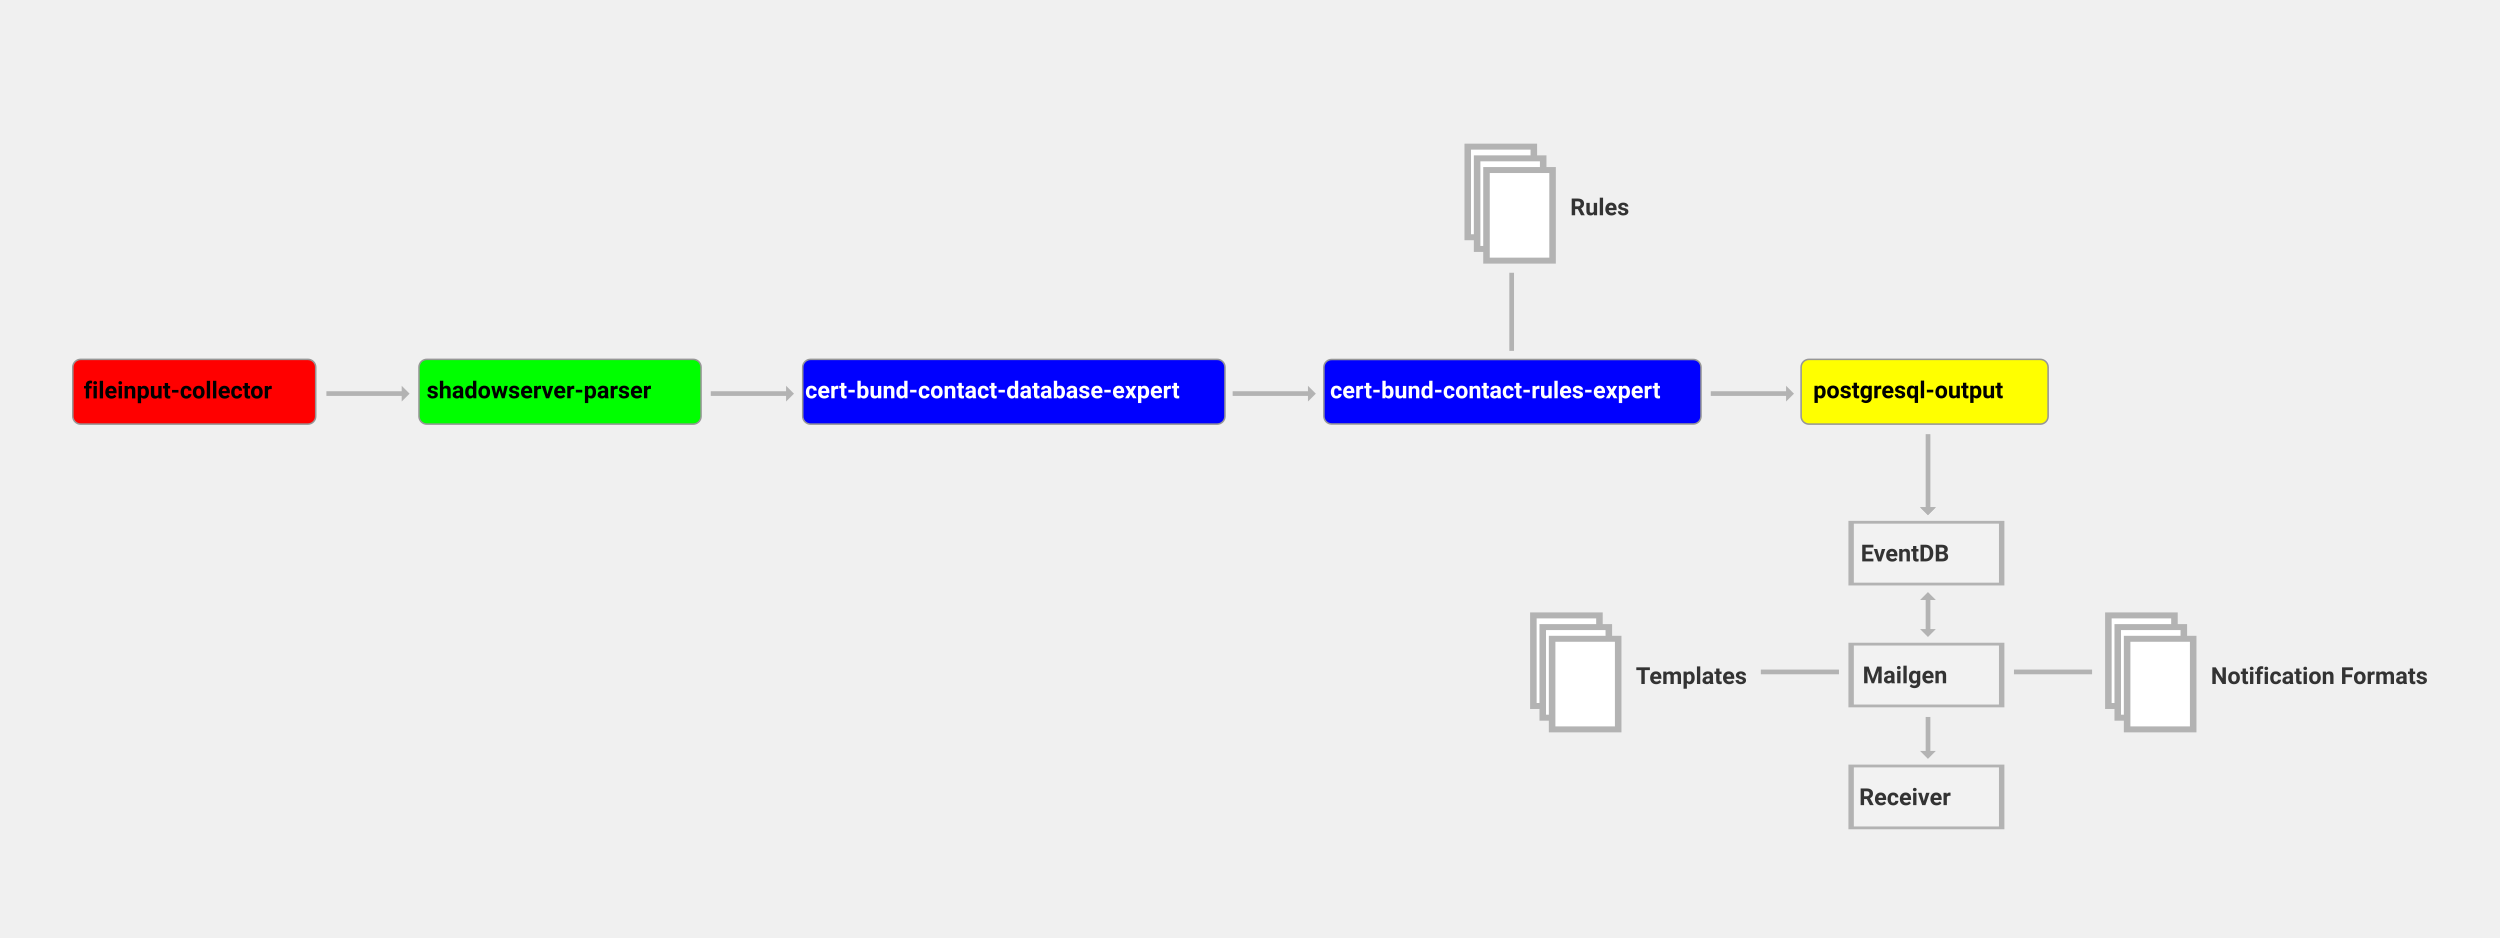
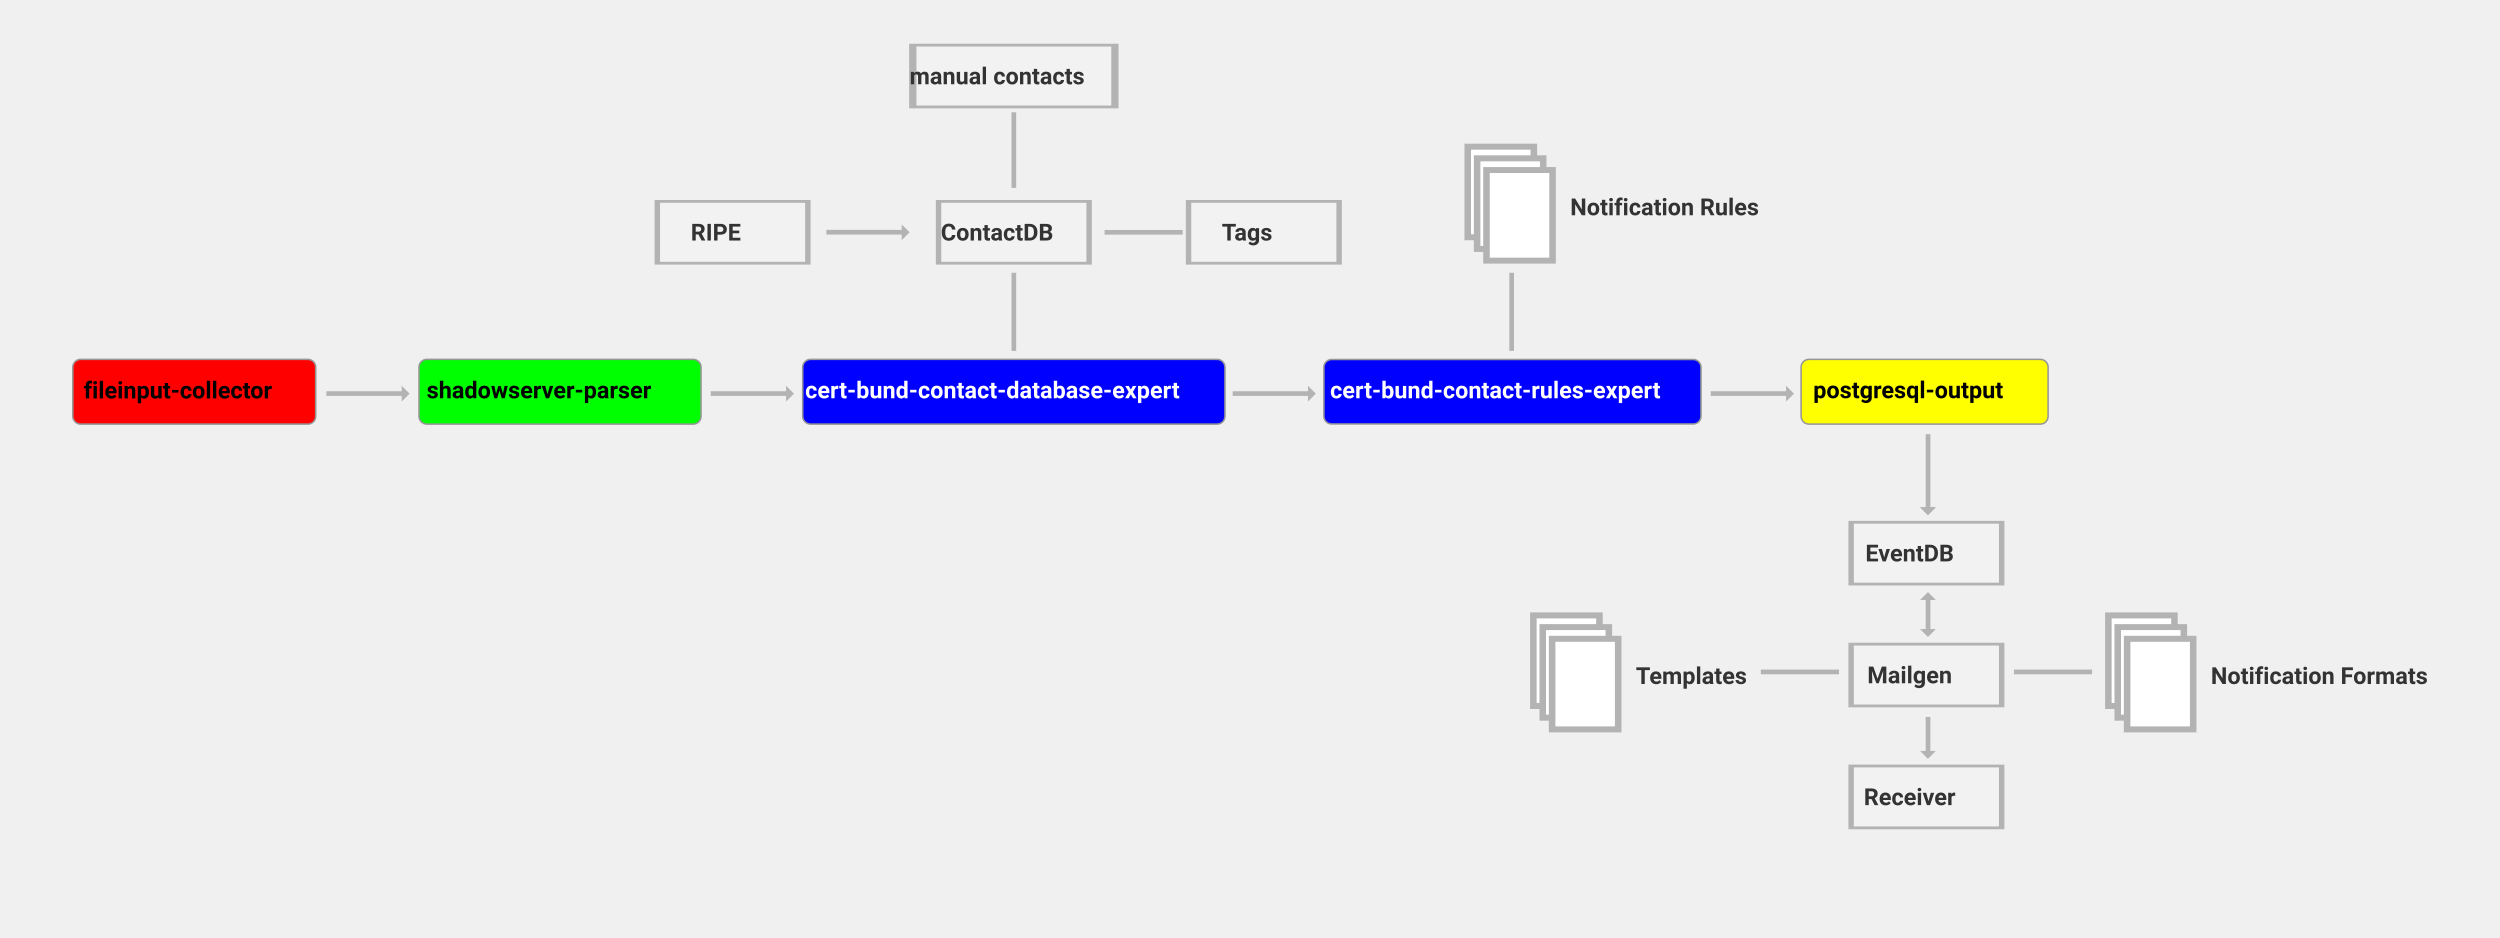
<svg xmlns="http://www.w3.org/2000/svg" width="1600" height="600" id="svg2" version="1.1">
  <defs id="defs4">
    <marker orient="auto" refY="0.0" refX="0.0" id="Arrow2Sstart" style="overflow:visible">
      <path id="path4066" style="fill-rule:evenodd;stroke-width:0.625;stroke-linejoin:round" d="M 8.719,4.034 L -2.207,0.016 L 8.719,-4.002 C 6.973,-1.63 6.983,1.616 8.719,4.034 z " transform="scale(0.3) translate(-2.3,0)" />
    </marker>
    <marker orient="auto" refY="0.0" refX="0.0" id="Arrow2Send" style="overflow:visible;">
      <path id="path4069" style="fill-rule:evenodd;stroke-width:0.625;stroke-linejoin:round;" d="M 8.719,4.034 L -2.207,0.016 L 8.719,-4.002 C 6.973,-1.63 6.983,1.616 8.719,4.034 z " transform="scale(0.3) rotate(180) translate(-2.3,0)" />
    </marker>
    <marker orient="auto" refY="0.0" refX="0.0" id="Arrow2Mend" style="overflow:visible;">
      <path id="path4063" style="fill-rule:evenodd;stroke-width:0.625;stroke-linejoin:round;" d="M 8.719,4.034 L -2.207,0.016 L 8.719,-4.002 C 6.973,-1.63 6.983,1.616 8.719,4.034 z " transform="scale(0.6) rotate(180) translate(0,0)" />
    </marker>
    <marker orient="auto" refY="0.0" refX="0.0" id="Arrow2Lend" style="overflow:visible;">
      <path id="path4057" style="fill-rule:evenodd;stroke-width:0.625;stroke-linejoin:round;" d="M 8.719,4.034 L -2.207,0.016 L 8.719,-4.002 C 6.973,-1.63 6.983,1.616 8.719,4.034 z " transform="scale(1.1) rotate(180) translate(1,0)" />
    </marker>
    <marker orient="auto" refY="0.0" refX="0.0" id="Arrow2Lstart" style="overflow:visible">
      <path id="path4054" style="fill-rule:evenodd;stroke-width:0.625;stroke-linejoin:round" d="M 8.719,4.034 L -2.207,0.016 L 8.719,-4.002 C 6.973,-1.63 6.983,1.616 8.719,4.034 z " transform="scale(1.1) translate(1,0)" />
    </marker>
    <marker orient="auto" refY="0.0" refX="0.0" id="Arrow1Send" style="overflow:visible;">
      <path id="path4051" d="M 0.0,0.0 L 5.0,-5.0 L -12.5,0.0 L 5.0,5.0 L 0.0,0.0 z " style="fill-rule:evenodd;stroke:#000000;stroke-width:1.0pt;" transform="scale(0.2) rotate(180) translate(6,0)" />
    </marker>
    <marker orient="auto" refY="0.0" refX="0.0" id="SquareM" style="overflow:visible">
      <path id="path4109" d="M -5.0,-5.0 L -5.0,5.0 L 5.0,5.0 L 5.0,-5.0 L -5.0,-5.0 z " style="fill-rule:evenodd;stroke:#000000;stroke-width:1.0pt" transform="scale(0.4)" />
    </marker>
    <marker orient="auto" refY="0.0" refX="0.0" id="Arrow2Mstart" style="overflow:visible">
      <path id="path4060" style="fill-rule:evenodd;stroke-width:0.625;stroke-linejoin:round" d="M 8.719,4.034 L -2.207,0.016 L 8.719,-4.002 C 6.973,-1.63 6.983,1.616 8.719,4.034 z " transform="scale(0.6) translate(0,0)" />
    </marker>
    <marker orient="auto" refY="0.0" refX="0.0" id="Arrow1Mstart" style="overflow:visible">
      <path id="path4042" d="M 0.0,0.0 L 5.0,-5.0 L -12.5,0.0 L 5.0,5.0 L 0.0,0.0 z " style="fill-rule:evenodd;stroke:#000000;stroke-width:1.0pt" transform="scale(0.4) translate(10,0)" />
    </marker>
    <marker orient="auto" refY="0.0" refX="0.0" id="Arrow1Lend" style="overflow:visible;">
      <path id="path4039" d="M 0.0,0.0 L 5.0,-5.0 L -12.5,0.0 L 5.0,5.0 L 0.0,0.0 z " style="fill-rule:evenodd;stroke:#000000;stroke-width:1.0pt;" transform="scale(0.8) rotate(180) translate(12.5,0)" />
    </marker>
  </defs>
  <g id="layer1" transform="translate(0,-452.3622)">
    <g id="g3142" transform="translate(-18.28571,-40)">
      <rect y="722.362" x="64.877" height="41.429" width="155.459" id="rect2985" style="fill:#ff0000;fill-opacity:1;stroke:#969696;stroke-opacity:1" ry="5" />
      <text id="text3023" y="747.343" x="142.578" style="font-style:normal;font-variant:normal;font-weight:bold;font-stretch:normal;line-height:0%;font-family:Roboto;-inkscape-font-specification:'Sans Bold';letter-spacing:0px;word-spacing:0px;fill:#000000;fill-opacity:1;stroke:none" xml:space="preserve">
        <tspan style="font-weight:bold;font-size:15px;line-height:1.25;-inkscape-font-specification:'Roboto Bold';text-align:center;text-anchor:middle;fill:#000000" y="747.343" x="142.578" id="tspan3025">fileinput-collector</tspan>
      </text>
    </g>
    <g id="g3147" transform="translate(-79.14286,-40)">
      <g id="g3169" transform="translate(-5.050763,0)">
        <rect style="fill:#00ff00;fill-opacity:1;stroke:#969696;stroke-opacity:1" id="rect2985-7" width="180.51" height="41.429" x="352.352" y="722.362" ry="5" />
        <text xml:space="preserve" style="font-style:normal;font-variant:normal;font-weight:bold;font-stretch:normal;line-height:0%;font-family:Roboto;-inkscape-font-specification:'Sans Bold';letter-spacing:0px;word-spacing:0px;fill:#000000;fill-opacity:1;stroke:none" x="442.578" y="747.266" id="text3023-5">
          <tspan id="tspan3025-3" x="442.578" y="747.266" style="font-weight:bold;font-size:15px;line-height:1.25;-inkscape-font-specification:'Roboto Bold';text-align:center;text-anchor:middle;fill:#000000">shadowserver-parser</tspan>
        </text>
      </g>
    </g>
    <g id="g3152" transform="translate(-74,-20)">
      <g id="g3187" transform="translate(0,-20)">
        <rect style="fill:#0000ff;fill-opacity:1;stroke:#969696;stroke-opacity:1" id="rect2985-7-5" width="270.25" height="41.429" x="587.735" y="722.362" ry="5" />
        <text xml:space="preserve" style="font-style:normal;font-variant:normal;font-weight:bold;font-stretch:normal;line-height:0%;font-family:Roboto;-inkscape-font-specification:'Sans Bold';letter-spacing:0px;word-spacing:0px;fill:#ffffff;fill-opacity:1;stroke:none" x="722.578" y="747.266" id="text3023-5-6">
          <tspan id="tspan3025-3-2" x="722.578" y="747.266" style="font-weight:bold;font-size:15px;line-height:1.25;-inkscape-font-specification:'Roboto Bold';text-align:center;text-anchor:middle;fill:#ffffff">cert-bund-contact-database-expert</tspan>
        </text>
      </g>
    </g>
    <g id="g3157" transform="translate(-55.14286,-40)">
      <rect y="722.448" x="902.439" height="41.256" width="241.347" id="rect2985-7-5-9" style="fill:#0000ff;fill-opacity:1;stroke:#969696;stroke-opacity:1" ry="4.914" />
      <text id="text3023-5-6-1" y="747.266" x="1022.578" style="font-style:normal;font-variant:normal;font-weight:bold;font-stretch:normal;line-height:0%;font-family:Roboto;-inkscape-font-specification:'Sans Bold';letter-spacing:0px;word-spacing:0px;fill:#ffffff;fill-opacity:1;stroke:none" xml:space="preserve">
        <tspan style="font-weight:bold;font-size:15px;line-height:1.25;-inkscape-font-specification:'Roboto Bold';text-align:center;text-anchor:middle;fill:#ffffff" y="747.266" x="1022.578" id="tspan3025-3-2-2">cert-bund-contact-rules-expert</tspan>
      </text>
    </g>
    <g id="g3162" transform="translate(-130.8571,-40)">
      <rect y="722.362" x="1283.571" height="41.429" width="158.071" id="rect2985-7-5-9-7" style="fill:#ffff00;fill-opacity:1;stroke:#969696;stroke-opacity:1" ry="5" />
      <text id="text3023-5-6-1-0" y="747.193" x="1362.578" style="font-style:normal;font-variant:normal;font-weight:bold;font-stretch:normal;line-height:0%;font-family:Roboto;-inkscape-font-specification:'Sans Bold';letter-spacing:0px;word-spacing:0px;fill:#000000;fill-opacity:1;stroke:none" xml:space="preserve">
        <tspan style="font-weight:bold;font-size:15px;line-height:1.25;-inkscape-font-specification:'Roboto Bold';text-align:center;text-anchor:middle;fill:#000000" y="747.193" x="1362.578" id="tspan3025-3-2-2-9">postgresql-output</tspan>
      </text>
    </g>
    <g id="g3198" transform="translate(-286.0356,-225.363)">
      <rect y="928.113" x="494.934" height="3" width="50" id="rect3194" style="fill:#b3b3b3;fill-opacity:1;stroke:none" />
      <path transform="matrix(0.3687183,0,0,0.6355945,341.0681,654.2485)" d="m 561.701,433.325 -6.86,3.961 -6.86,3.961 0,-7.922 0,-7.922 6.86,3.961 z" id="path3196" style="fill:#b3b3b3;fill-opacity:1;stroke:none" />
    </g>
    <g id="g3198-2" transform="translate(-40.03561,-225.363)">
      <rect y="928.113" x="494.934" height="3" width="50" id="rect3194-6" style="fill:#b3b3b3;fill-opacity:1;stroke:none" />
      <path transform="matrix(0.3687183,0,0,0.6355945,341.0681,654.2485)" d="m 561.701,433.325 -6.86,3.961 -6.86,3.961 0,-7.922 0,-7.922 6.86,3.961 z" id="path3196-1" style="fill:#b3b3b3;fill-opacity:1;stroke:none" />
    </g>
    <g id="g3198-2-8" transform="translate(293.9644,-225.363)">
      <rect y="928.113" x="494.934" height="3" width="50" id="rect3194-6-7" style="fill:#b3b3b3;fill-opacity:1;stroke:none" />
      <path transform="matrix(0.3687183,0,0,0.6355945,341.0681,654.2485)" d="m 561.701,433.325 -6.86,3.961 -6.86,3.961 0,-7.922 0,-7.922 6.86,3.961 z" id="path3196-1-9" style="fill:#b3b3b3;fill-opacity:1;stroke:none" />
    </g>
    <g id="g3198-2-8-2" transform="translate(599.9644,-225.363)">
      <rect y="928.113" x="494.934" height="3" width="50" id="rect3194-6-7-0" style="fill:#b3b3b3;fill-opacity:1;stroke:none" />
      <path transform="matrix(0.3687183,0,0,0.6355945,341.0681,654.2485)" d="m 561.701,433.325 -6.86,3.961 -6.86,3.961 0,-7.922 0,-7.922 6.86,3.961 z" id="path3196-1-9-2" style="fill:#b3b3b3;fill-opacity:1;stroke:none" />
      <path transform="matrix(0,0.3687183,-0.6355945,0,909.3397,800.2879)" d="m 561.701,433.325 -6.86,3.961 -6.86,3.961 0,-7.922 0,-7.922 6.86,3.961 z" id="path3196-1-9-2-3" style="fill:#b3b3b3;fill-opacity:1;stroke:none" />
    </g>
-     <g id="g3198-2-8-2-3" transform="matrix(0,-1,1,0,37.85282,1171.86)">
-       <rect y="928.113" x="494.934" height="3" width="50" id="rect3194-6-7-0-7" style="fill:#b3b3b3;fill-opacity:1;stroke:none" />
-       <g id="g4163" transform="translate(-29.23351,-5.071068)">
-         <g transform="matrix(0.7379252,0,0,0.8073555,162.9433,154.921)" style="fill:#ffffff;fill-opacity:1;stroke:#b3b3b3;stroke-width:5.182;stroke-miterlimit:4;stroke-opacity:1;stroke-dasharray:none" id="g4097-9-2" />
-         <g transform="matrix(0.7379252,0,0,0.8073555,155.4593,160.921)" style="fill:#ffffff;fill-opacity:1;stroke:#b3b3b3;stroke-width:5.182;stroke-miterlimit:4;stroke-opacity:1;stroke-dasharray:none" id="g4097-9" />
-         <g transform="matrix(0.7379252,0,0,0.8073555,147.9753,166.921)" style="fill:#ffffff;fill-opacity:1;stroke:#b3b3b3;stroke-width:5.182;stroke-miterlimit:4;stroke-opacity:1;stroke-dasharray:none" id="g4097">
-           <g id="g4179">
-             <text id="text4171" y="630.118" x="1060.082" style="font-style:normal;font-variant:normal;font-weight:bold;font-stretch:normal;line-height:0%;font-family:Roboto;-inkscape-font-specification:'Sans Bold';letter-spacing:0px;word-spacing:0px;fill:#000000;fill-opacity:1;stroke:none" xml:space="preserve" transform="matrix(0,1.238612,-1.355151,0,1481.341,-315.6548)">
-               <tspan style="font-weight:bold;font-size:15px;line-height:1.25;-inkscape-font-specification:'Roboto Bold';fill:#333333" y="630.118" x="1060.082" id="tspan4173">Rules</tspan>
-             </text>
-             <rect transform="matrix(0,1,-1,0,20.28394,-14.86334)" y="-666.641" x="931.004" height="78.571" width="52.381" id="rect3327-2-8" style="fill:#ffffff;fill-opacity:1;stroke:#b3b3b3;stroke-width:5.182;stroke-miterlimit:4;stroke-opacity:1;stroke-dasharray:none" />
-             <rect transform="matrix(0,1,-1,0,10.14198,-7.431673)" y="-666.641" x="931.004" height="78.571" width="52.381" id="rect3327-2" style="fill:#ffffff;fill-opacity:1;stroke:#b3b3b3;stroke-width:5.182;stroke-miterlimit:4;stroke-opacity:1;stroke-dasharray:none" />
-             <rect transform="matrix(0,1,-1,0,0,0)" y="-666.641" x="931.004" height="78.571" width="52.381" id="rect3327" style="fill:#ffffff;fill-opacity:1;stroke:#b3b3b3;stroke-width:5.182;stroke-miterlimit:4;stroke-opacity:1;stroke-dasharray:none" />
-           </g>
-         </g>
-       </g>
-       <g id="g4163-7" transform="translate(-329.2335,36.92893)">
-         <g transform="matrix(0.7379252,0,0,0.8073555,162.9433,154.921)" style="fill:#ffffff;fill-opacity:1;stroke:#b3b3b3;stroke-width:5.182;stroke-miterlimit:4;stroke-opacity:1;stroke-dasharray:none" id="g4097-9-2-6" />
-         <g transform="matrix(0.7379252,0,0,0.8073555,155.4593,160.921)" style="fill:#ffffff;fill-opacity:1;stroke:#b3b3b3;stroke-width:5.182;stroke-miterlimit:4;stroke-opacity:1;stroke-dasharray:none" id="g4097-9-5" />
-         <g transform="matrix(0.7379252,0,0,0.8073555,147.9753,166.921)" style="fill:#ffffff;fill-opacity:1;stroke:#b3b3b3;stroke-width:5.182;stroke-miterlimit:4;stroke-opacity:1;stroke-dasharray:none" id="g4097-6">
-           <g id="g4179-9">
-             <text id="text4171-3" y="630.118" x="1060.082" style="font-style:normal;font-variant:normal;font-weight:bold;font-stretch:normal;line-height:0%;font-family:Roboto;-inkscape-font-specification:'Sans Bold';letter-spacing:0px;word-spacing:0px;fill:#000000;fill-opacity:1;stroke:none" xml:space="preserve" transform="matrix(0,1.238612,-1.355151,0,1481.341,-315.6548)">
-               <tspan style="font-weight:bold;font-size:15px;line-height:1.25;-inkscape-font-specification:'Roboto Bold';fill:#333333" y="630.118" x="1060.082" id="tspan4173-7">Templates</tspan>
-             </text>
-             <rect transform="matrix(0,1,-1,0,20.28394,-14.86334)" y="-666.641" x="931.004" height="78.571" width="52.381" id="rect3327-2-8-4" style="fill:#ffffff;fill-opacity:1;stroke:#b3b3b3;stroke-width:5.182;stroke-miterlimit:4;stroke-opacity:1;stroke-dasharray:none" />
-             <rect transform="matrix(0,1,-1,0,10.14198,-7.431673)" y="-666.641" x="931.004" height="78.571" width="52.381" id="rect3327-2-5" style="fill:#ffffff;fill-opacity:1;stroke:#b3b3b3;stroke-width:5.182;stroke-miterlimit:4;stroke-opacity:1;stroke-dasharray:none" />
-             <rect transform="matrix(0,1,-1,0,0,0)" y="-666.641" x="931.004" height="78.571" width="52.381" id="rect3327-25" style="fill:#ffffff;fill-opacity:1;stroke:#b3b3b3;stroke-width:5.182;stroke-miterlimit:4;stroke-opacity:1;stroke-dasharray:none" />
-           </g>
-         </g>
-       </g>
-       <g id="g4163-7-4" transform="translate(-329.2335,404.9289)">
-         <g transform="matrix(0.7379252,0,0,0.8073555,162.9433,154.921)" style="fill:#ffffff;fill-opacity:1;stroke:#b3b3b3;stroke-width:5.182;stroke-miterlimit:4;stroke-opacity:1;stroke-dasharray:none" id="g4097-9-2-6-7" />
-         <g transform="matrix(0.7379252,0,0,0.8073555,155.4593,160.921)" style="fill:#ffffff;fill-opacity:1;stroke:#b3b3b3;stroke-width:5.182;stroke-miterlimit:4;stroke-opacity:1;stroke-dasharray:none" id="g4097-9-5-4" />
-         <g transform="matrix(0.7379252,0,0,0.8073555,147.9753,166.921)" style="fill:#ffffff;fill-opacity:1;stroke:#b3b3b3;stroke-width:5.182;stroke-miterlimit:4;stroke-opacity:1;stroke-dasharray:none" id="g4097-6-4">
-           <g id="g4179-9-3">
-             <text id="text4171-3-0" y="630.118" x="1060.082" style="font-style:normal;font-variant:normal;font-weight:bold;font-stretch:normal;line-height:0%;font-family:Roboto;-inkscape-font-specification:'Sans Bold';letter-spacing:0px;word-spacing:0px;fill:#000000;fill-opacity:1;stroke:none" xml:space="preserve" transform="matrix(0,1.238612,-1.355151,0,1481.341,-315.6548)">
-               <tspan style="font-weight:bold;font-size:15px;line-height:1.25;-inkscape-font-specification:'Roboto Bold';fill:#333333" y="630.118" x="1060.082" id="tspan4173-7-7">Notification Formats</tspan>
-             </text>
-             <rect transform="matrix(0,1,-1,0,20.28394,-14.86334)" y="-666.641" x="931.004" height="78.571" width="52.381" id="rect3327-2-8-4-8" style="fill:#ffffff;fill-opacity:1;stroke:#b3b3b3;stroke-width:5.182;stroke-miterlimit:4;stroke-opacity:1;stroke-dasharray:none" />
-             <rect transform="matrix(0,1,-1,0,10.14198,-7.431673)" y="-666.641" x="931.004" height="78.571" width="52.381" id="rect3327-2-5-6" style="fill:#ffffff;fill-opacity:1;stroke:#b3b3b3;stroke-width:5.182;stroke-miterlimit:4;stroke-opacity:1;stroke-dasharray:none" />
-             <rect transform="matrix(0,1,-1,0,0,0)" y="-666.641" x="931.004" height="78.571" width="52.381" id="rect3327-25-8" style="fill:#ffffff;fill-opacity:1;stroke:#b3b3b3;stroke-width:5.182;stroke-miterlimit:4;stroke-opacity:1;stroke-dasharray:none" />
-           </g>
-         </g>
-       </g>
-     </g>
-     <g id="g3198-2-8-2-3-3" transform="matrix(0,1,-1,0,2147.545,275.2852)">
-       <rect y="912.113" x="454.934" height="3" width="48.393" id="rect3194-6-7-0-7-6" style="fill:#b3b3b3;fill-opacity:1;stroke:none" />
-       <g id="g4241" transform="translate(-40,-16)">
-         <g transform="matrix(0.935402,0,0,1.805178,9.015003,-758.4902)" id="g4163-1">
-           <g id="g4097-9-2-2" style="fill:#ffffff;fill-opacity:1;stroke:#b3b3b3;stroke-width:5.182;stroke-miterlimit:4;stroke-opacity:1;stroke-dasharray:none" transform="matrix(0.7379252,0,0,0.8073555,162.9433,154.921)" />
-           <g id="g4097-9-9" style="fill:#ffffff;fill-opacity:1;stroke:#b3b3b3;stroke-width:5.182;stroke-miterlimit:4;stroke-opacity:1;stroke-dasharray:none" transform="matrix(0.7379252,0,0,0.8073555,155.4593,160.921)" />
-           <g id="g4097-3" style="fill:#ffffff;fill-opacity:1;stroke:#b3b3b3;stroke-width:5.182;stroke-miterlimit:4;stroke-opacity:1;stroke-dasharray:none" transform="matrix(0.7379252,0,0,0.7432413,147.9753,227.9732)">
-             <g id="g4179-1">
-               <rect style="fill:#f2f2f2;fill-opacity:1;stroke:#b3b3b3;stroke-width:2.591;stroke-miterlimit:4;stroke-opacity:1;stroke-dasharray:none" id="rect3327-5" width="57.309" height="71.814" x="-642.458" y="-988.148" transform="scale(-1,-1)" />
-             </g>
-           </g>
-         </g>
-         <text transform="rotate(-90)" id="text4237" y="576.372" x="-930.906" style="font-style:normal;font-variant:normal;font-weight:bold;font-stretch:normal;line-height:0%;font-family:Roboto;-inkscape-font-specification:'Sans Bold';letter-spacing:0px;word-spacing:0px;fill:#000000;fill-opacity:1;stroke:none" xml:space="preserve">
-           <tspan style="font-weight:bold;font-size:15px;line-height:1.25;-inkscape-font-specification:'Roboto Bold';text-align:center;text-anchor:middle;fill:#333333" y="576.372" x="-930.906" id="tspan4239">EventDB</tspan>
-         </text>
-       </g>
-       <rect y="-608.613" x="808.613" height="3" width="50" id="rect3194-6-7-0-7-6-0" style="fill:#b3b3b3;fill-opacity:1;stroke:none" transform="matrix(0,1,-1,0,0,0)" />
-       <rect y="912.113" x="557.934" height="3" width="25" id="rect3194-6-7-0-7-6-5" style="fill:#b3b3b3;fill-opacity:1;stroke:none" />
-       <rect y="-608.613" x="970.613" height="3" width="50" id="rect3194-6-7-0-7-6-0-4" style="fill:#b3b3b3;fill-opacity:1;stroke:none" transform="matrix(0,1,-1,0,0,0)" />
-       <rect y="912.114" x="635.934" height="3" width="25" id="rect3194-6-7-0-7-6-5-8" style="fill:#b3b3b3;fill-opacity:1;stroke:none" />
-       <g transform="translate(38,-15.99999)" id="g4241-9">
-         <g transform="matrix(0.935402,0,0,1.805178,9.015003,-758.4902)" id="g4163-1-2">
-           <g id="g4097-9-2-2-6" style="fill:#ffffff;fill-opacity:1;stroke:#b3b3b3;stroke-width:5.182;stroke-miterlimit:4;stroke-opacity:1;stroke-dasharray:none" transform="matrix(0.7379252,0,0,0.8073555,162.9433,154.921)" />
-           <g id="g4097-9-9-6" style="fill:#ffffff;fill-opacity:1;stroke:#b3b3b3;stroke-width:5.182;stroke-miterlimit:4;stroke-opacity:1;stroke-dasharray:none" transform="matrix(0.7379252,0,0,0.8073555,155.4593,160.921)" />
-           <g id="g4097-3-4" style="fill:#ffffff;fill-opacity:1;stroke:#b3b3b3;stroke-width:5.182;stroke-miterlimit:4;stroke-opacity:1;stroke-dasharray:none" transform="matrix(0.7379252,0,0,0.7432413,147.9753,227.9732)">
-             <g id="g4179-1-9">
-               <rect style="fill:#f2f2f2;fill-opacity:1;stroke:#b3b3b3;stroke-width:2.591;stroke-miterlimit:4;stroke-opacity:1;stroke-dasharray:none" id="rect3327-5-5" width="57.309" height="71.814" x="-642.458" y="-988.148" transform="scale(-1,-1)" />
-             </g>
-           </g>
-         </g>
-         <text transform="rotate(-90)" id="text4237-0" y="576.372" x="-930.906" style="font-style:normal;font-variant:normal;font-weight:bold;font-stretch:normal;line-height:0%;font-family:Roboto;-inkscape-font-specification:'Sans Bold';letter-spacing:0px;word-spacing:0px;fill:#000000;fill-opacity:1;stroke:none" xml:space="preserve">
-           <tspan style="font-weight:bold;font-size:15px;line-height:1.25;-inkscape-font-specification:'Roboto Bold';text-align:center;text-anchor:middle;fill:#333333" y="576.372" x="-930.906" id="tspan4239-4">Mailgen</tspan>
-         </text>
-       </g>
-       <g transform="translate(156,1.4287814e-5)" id="g4241-9-8">
-         <g transform="matrix(0.935402,0,0,1.805178,-30.985,-774.4902)" id="g4163-1-2-7">
-           <g id="g4097-9-2-2-6-1" style="fill:#ffffff;fill-opacity:1;stroke:#b3b3b3;stroke-width:5.182;stroke-miterlimit:4;stroke-opacity:1;stroke-dasharray:none" transform="matrix(0.7379252,0,0,0.8073555,162.9433,154.921)" />
-           <g id="g4097-9-9-6-7" style="fill:#ffffff;fill-opacity:1;stroke:#b3b3b3;stroke-width:5.182;stroke-miterlimit:4;stroke-opacity:1;stroke-dasharray:none" transform="matrix(0.7379252,0,0,0.8073555,155.4593,160.921)" />
-           <g id="g4097-3-4-2" style="fill:#ffffff;fill-opacity:1;stroke:#b3b3b3;stroke-width:5.182;stroke-miterlimit:4;stroke-opacity:1;stroke-dasharray:none" transform="matrix(0.7379252,0,0,0.7432413,147.9753,227.9732)">
-             <g id="g4179-1-9-7">
-               <rect style="fill:#f2f2f2;fill-opacity:1;stroke:#b3b3b3;stroke-width:2.591;stroke-miterlimit:4;stroke-opacity:1;stroke-dasharray:none" id="rect3327-5-5-2" width="57.309" height="71.814" x="-642.458" y="-988.148" transform="scale(-1,-1)" />
-             </g>
-           </g>
-         </g>
-         <text transform="rotate(-90)" id="text4237-0-2" y="536.372" x="-914.906" style="font-style:normal;font-variant:normal;font-weight:bold;font-stretch:normal;line-height:0%;font-family:Roboto;-inkscape-font-specification:'Sans Bold';letter-spacing:0px;word-spacing:0px;fill:#000000;fill-opacity:1;stroke:none" xml:space="preserve">
-           <tspan style="font-weight:bold;font-size:15px;line-height:1.25;-inkscape-font-specification:'Roboto Bold';text-align:center;text-anchor:middle;fill:#333333" y="536.372" x="-914.906" id="tspan4239-4-6">Receiver</tspan>
-         </text>
-       </g>
+     <rect y="965.966" x="-676.926" height="3" width="50" id="rect3194-6-7-0-7" style="fill:#b3b3b3;fill-opacity:1;stroke:none" transform="rotate(-90)" />
+     <g id="g4163" transform="rotate(-90,616.9377,584.156)">
+       <g transform="matrix(0.7379252,0,0,0.8073555,162.9433,154.921)" style="fill:#ffffff;fill-opacity:1;stroke:#b3b3b3;stroke-width:5.182;stroke-miterlimit:4;stroke-dasharray:none;stroke-opacity:1" id="g4097-9-2" />
+       <g transform="matrix(0.7379252,0,0,0.8073555,155.4593,160.921)" style="fill:#ffffff;fill-opacity:1;stroke:#b3b3b3;stroke-width:5.182;stroke-miterlimit:4;stroke-dasharray:none;stroke-opacity:1" id="g4097-9" />
+       <g transform="matrix(0.7379252,0,0,0.8073555,147.9753,166.921)" style="fill:#ffffff;fill-opacity:1;stroke:#b3b3b3;stroke-width:5.182;stroke-miterlimit:4;stroke-dasharray:none;stroke-opacity:1" id="g4097">
+         <g id="g4179">
+           <text id="text4171" y="630.118" x="1060.082" style="font-style:normal;font-variant:normal;font-weight:bold;font-stretch:normal;line-height:0%;font-family:Roboto;-inkscape-font-specification:'Sans Bold';letter-spacing:0px;word-spacing:0px;fill:#000000;fill-opacity:1;stroke:none" xml:space="preserve" transform="matrix(0,1.238612,-1.355151,0,1481.341,-315.6548)">
+             <tspan style="font-weight:bold;font-size:15px;line-height:1.25;-inkscape-font-specification:'Roboto Bold';fill:#333333" y="630.118" x="1060.082" id="tspan4173">Notification Rules</tspan>
+           </text>
+           <rect transform="rotate(90,17.57364,2.710298)" y="-666.641" x="931.004" height="78.571" width="52.381" id="rect3327-2-8" style="fill:#ffffff;fill-opacity:1;stroke:#b3b3b3;stroke-width:5.182;stroke-miterlimit:4;stroke-dasharray:none;stroke-opacity:1" />
+           <rect transform="rotate(90,8.786824,1.355151)" y="-666.641" x="931.004" height="78.571" width="52.381" id="rect3327-2" style="fill:#ffffff;fill-opacity:1;stroke:#b3b3b3;stroke-width:5.182;stroke-miterlimit:4;stroke-dasharray:none;stroke-opacity:1" />
+           <rect transform="rotate(90)" y="-666.641" x="931.004" height="78.571" width="52.381" id="rect3327" style="fill:#ffffff;fill-opacity:1;stroke:#b3b3b3;stroke-width:5.182;stroke-miterlimit:4;stroke-dasharray:none;stroke-opacity:1" />
+         </g>
+       </g>
+     </g>
+     <g id="g4163-7" transform="rotate(-90,787.9377,713.156)">
+       <g transform="matrix(0.7379252,0,0,0.8073555,162.9433,154.921)" style="fill:#ffffff;fill-opacity:1;stroke:#b3b3b3;stroke-width:5.182;stroke-miterlimit:4;stroke-dasharray:none;stroke-opacity:1" id="g4097-9-2-6" />
+       <g transform="matrix(0.7379252,0,0,0.8073555,155.4593,160.921)" style="fill:#ffffff;fill-opacity:1;stroke:#b3b3b3;stroke-width:5.182;stroke-miterlimit:4;stroke-dasharray:none;stroke-opacity:1" id="g4097-9-5" />
+       <g transform="matrix(0.7379252,0,0,0.8073555,147.9753,166.921)" style="fill:#ffffff;fill-opacity:1;stroke:#b3b3b3;stroke-width:5.182;stroke-miterlimit:4;stroke-dasharray:none;stroke-opacity:1" id="g4097-6">
+         <g id="g4179-9">
+           <text id="text4171-3" y="630.118" x="1060.082" style="font-style:normal;font-variant:normal;font-weight:bold;font-stretch:normal;line-height:0%;font-family:Roboto;-inkscape-font-specification:'Sans Bold';letter-spacing:0px;word-spacing:0px;fill:#000000;fill-opacity:1;stroke:none" xml:space="preserve" transform="matrix(0,1.238612,-1.355151,0,1481.341,-315.6548)">
+             <tspan style="font-weight:bold;font-size:15px;line-height:1.25;-inkscape-font-specification:'Roboto Bold';fill:#333333" y="630.118" x="1060.082" id="tspan4173-7">Templates</tspan>
+           </text>
+           <rect transform="rotate(90,17.57364,2.710298)" y="-666.641" x="931.004" height="78.571" width="52.381" id="rect3327-2-8-4" style="fill:#ffffff;fill-opacity:1;stroke:#b3b3b3;stroke-width:5.182;stroke-miterlimit:4;stroke-dasharray:none;stroke-opacity:1" />
+           <rect transform="rotate(90,8.786824,1.355151)" y="-666.641" x="931.004" height="78.571" width="52.381" id="rect3327-2-5" style="fill:#ffffff;fill-opacity:1;stroke:#b3b3b3;stroke-width:5.182;stroke-miterlimit:4;stroke-dasharray:none;stroke-opacity:1" />
+           <rect transform="rotate(90)" y="-666.641" x="931.004" height="78.571" width="52.381" id="rect3327-25" style="fill:#ffffff;fill-opacity:1;stroke:#b3b3b3;stroke-width:5.182;stroke-miterlimit:4;stroke-dasharray:none;stroke-opacity:1" />
+         </g>
+       </g>
+     </g>
+     <g id="g4163-7-4" transform="rotate(-90,971.9377,529.156)">
+       <g transform="matrix(0.7379252,0,0,0.8073555,162.9433,154.921)" style="fill:#ffffff;fill-opacity:1;stroke:#b3b3b3;stroke-width:5.182;stroke-miterlimit:4;stroke-dasharray:none;stroke-opacity:1" id="g4097-9-2-6-7" />
+       <g transform="matrix(0.7379252,0,0,0.8073555,155.4593,160.921)" style="fill:#ffffff;fill-opacity:1;stroke:#b3b3b3;stroke-width:5.182;stroke-miterlimit:4;stroke-dasharray:none;stroke-opacity:1" id="g4097-9-5-4" />
+       <g transform="matrix(0.7379252,0,0,0.8073555,147.9753,166.921)" style="fill:#ffffff;fill-opacity:1;stroke:#b3b3b3;stroke-width:5.182;stroke-miterlimit:4;stroke-dasharray:none;stroke-opacity:1" id="g4097-6-4">
+         <g id="g4179-9-3">
+           <text id="text4171-3-0" y="630.118" x="1060.082" style="font-style:normal;font-variant:normal;font-weight:bold;font-stretch:normal;line-height:0%;font-family:Roboto;-inkscape-font-specification:'Sans Bold';letter-spacing:0px;word-spacing:0px;fill:#000000;fill-opacity:1;stroke:none" xml:space="preserve" transform="matrix(0,1.238612,-1.355151,0,1481.341,-315.6548)">
+             <tspan style="font-weight:bold;font-size:15px;line-height:1.25;-inkscape-font-specification:'Roboto Bold';fill:#333333" y="630.118" x="1060.082" id="tspan4173-7-7">Notification Formats</tspan>
+           </text>
+           <rect transform="rotate(90,17.57364,2.710298)" y="-666.641" x="931.004" height="78.571" width="52.381" id="rect3327-2-8-4-8" style="fill:#ffffff;fill-opacity:1;stroke:#b3b3b3;stroke-width:5.182;stroke-miterlimit:4;stroke-dasharray:none;stroke-opacity:1" />
+           <rect transform="rotate(90,8.786824,1.355151)" y="-666.641" x="931.004" height="78.571" width="52.381" id="rect3327-2-5-6" style="fill:#ffffff;fill-opacity:1;stroke:#b3b3b3;stroke-width:5.182;stroke-miterlimit:4;stroke-dasharray:none;stroke-opacity:1" />
+           <rect transform="rotate(90)" y="-666.641" x="931.004" height="78.571" width="52.381" id="rect3327-25-8" style="fill:#ffffff;fill-opacity:1;stroke:#b3b3b3;stroke-width:5.182;stroke-miterlimit:4;stroke-dasharray:none;stroke-opacity:1" />
+         </g>
+       </g>
+     </g>
+     <rect y="647.36" x="-676.926" height="3" width="50" id="rect1" style="fill:#b3b3b3;fill-opacity:1;stroke:none" transform="rotate(-90)" />
+     <rect y="-1235.432" x="730.219" height="3" width="48.393" id="rect3194-6-7-0-7-6" style="fill:#b3b3b3;fill-opacity:1;stroke:none" transform="rotate(90)" />
+     <g id="g4241" transform="rotate(90,964.13,1199.415)">
+       <g transform="matrix(0.935402,0,0,1.805178,9.015003,-758.4902)" id="g4163-1">
+         <g id="g4097-9-2-2" style="fill:#ffffff;fill-opacity:1;stroke:#b3b3b3;stroke-width:5.182;stroke-miterlimit:4;stroke-dasharray:none;stroke-opacity:1" transform="matrix(0.7379252,0,0,0.8073555,162.9433,154.921)" />
+         <g id="g4097-9-9" style="fill:#ffffff;fill-opacity:1;stroke:#b3b3b3;stroke-width:5.182;stroke-miterlimit:4;stroke-dasharray:none;stroke-opacity:1" transform="matrix(0.7379252,0,0,0.8073555,155.4593,160.921)" />
+         <g id="g4097-3" style="fill:#ffffff;fill-opacity:1;stroke:#b3b3b3;stroke-width:5.182;stroke-miterlimit:4;stroke-dasharray:none;stroke-opacity:1" transform="matrix(0.7379252,0,0,0.7432413,147.9753,227.9732)">
+           <g id="g4179-1">
+             <rect style="fill:#f2f2f2;fill-opacity:1;stroke:#b3b3b3;stroke-width:2.591;stroke-miterlimit:4;stroke-dasharray:none;stroke-opacity:1" id="rect3327-5" width="57.309" height="71.814" x="-642.458" y="-988.148" transform="scale(-1)" />
+           </g>
+         </g>
+       </g>
+       <text transform="rotate(-90)" id="text4237" y="576.372" x="-930.906" style="font-style:normal;font-variant:normal;font-weight:bold;font-stretch:normal;line-height:0%;font-family:Roboto;-inkscape-font-specification:'Sans Bold';letter-spacing:0px;word-spacing:0px;fill:#000000;fill-opacity:1;stroke:none" xml:space="preserve">
+         <tspan style="font-weight:bold;font-size:15px;line-height:1.25;-inkscape-font-specification:'Roboto Bold';text-align:center;text-anchor:middle;fill:#333333" y="576.372" x="-930.906" id="tspan4239">EventDB</tspan>
+       </text>
+     </g>
+     <rect y="-883.899" x="-1338.932" height="3" width="50" id="rect3194-6-7-0-7-6-0" style="fill:#b3b3b3;fill-opacity:1;stroke:none" transform="scale(-1)" />
+     <rect y="-1235.432" x="833.219" height="3" width="25" id="rect3194-6-7-0-7-6-5" style="fill:#b3b3b3;fill-opacity:1;stroke:none" transform="rotate(90)" />
+     <rect y="-883.899" x="-1176.932" height="3" width="50" id="rect3194-6-7-0-7-6-0-4" style="fill:#b3b3b3;fill-opacity:1;stroke:none" transform="scale(-1)" />
+     <rect y="-1235.431" x="911.219" height="3" width="25" id="rect3194-6-7-0-7-6-5-8" style="fill:#b3b3b3;fill-opacity:1;stroke:none" transform="rotate(90)" />
+     <g transform="rotate(90,925.13,1238.415)" id="g4241-9">
+       <g transform="matrix(0.935402,0,0,1.805178,9.015003,-758.4902)" id="g4163-1-2">
+         <g id="g4097-9-2-2-6" style="fill:#ffffff;fill-opacity:1;stroke:#b3b3b3;stroke-width:5.182;stroke-miterlimit:4;stroke-dasharray:none;stroke-opacity:1" transform="matrix(0.7379252,0,0,0.8073555,162.9433,154.921)" />
+         <g id="g4097-9-9-6" style="fill:#ffffff;fill-opacity:1;stroke:#b3b3b3;stroke-width:5.182;stroke-miterlimit:4;stroke-dasharray:none;stroke-opacity:1" transform="matrix(0.7379252,0,0,0.8073555,155.4593,160.921)" />
+         <g id="g4097-3-4" style="fill:#ffffff;fill-opacity:1;stroke:#b3b3b3;stroke-width:5.182;stroke-miterlimit:4;stroke-dasharray:none;stroke-opacity:1" transform="matrix(0.7379252,0,0,0.7432413,147.9753,227.9732)">
+           <g id="g4179-1-9">
+             <rect style="fill:#f2f2f2;fill-opacity:1;stroke:#b3b3b3;stroke-width:2.591;stroke-miterlimit:4;stroke-dasharray:none;stroke-opacity:1" id="rect3327-5-5" width="57.309" height="71.814" x="-642.458" y="-988.148" transform="scale(-1)" />
+           </g>
+         </g>
+       </g>
+       <text transform="rotate(-90)" id="text4237-0" y="576.372" x="-930.906" style="font-style:normal;font-variant:normal;font-weight:bold;font-stretch:normal;line-height:0%;font-family:Roboto;-inkscape-font-specification:'Sans Bold';letter-spacing:0px;word-spacing:0px;fill:#000000;fill-opacity:1;stroke:none" xml:space="preserve">
+         <tspan style="font-weight:bold;font-size:15px;line-height:1.25;-inkscape-font-specification:'Roboto Bold';text-align:center;text-anchor:middle;fill:#333333" y="576.372" x="-930.906" id="tspan4239-4">Mailgen</tspan>
+       </text>
+     </g>
+     <g transform="rotate(90,858.13,1289.415)" id="g4241-9-8">
+       <g transform="matrix(0.935402,0,0,1.805178,-30.985,-774.4902)" id="g4163-1-2-7">
+         <g id="g4097-9-2-2-6-1" style="fill:#ffffff;fill-opacity:1;stroke:#b3b3b3;stroke-width:5.182;stroke-miterlimit:4;stroke-dasharray:none;stroke-opacity:1" transform="matrix(0.7379252,0,0,0.8073555,162.9433,154.921)" />
+         <g id="g4097-9-9-6-7" style="fill:#ffffff;fill-opacity:1;stroke:#b3b3b3;stroke-width:5.182;stroke-miterlimit:4;stroke-dasharray:none;stroke-opacity:1" transform="matrix(0.7379252,0,0,0.8073555,155.4593,160.921)" />
+         <g id="g4097-3-4-2" style="fill:#ffffff;fill-opacity:1;stroke:#b3b3b3;stroke-width:5.182;stroke-miterlimit:4;stroke-dasharray:none;stroke-opacity:1" transform="matrix(0.7379252,0,0,0.7432413,147.9753,227.9732)">
+           <g id="g4179-1-9-7">
+             <rect style="fill:#f2f2f2;fill-opacity:1;stroke:#b3b3b3;stroke-width:2.591;stroke-miterlimit:4;stroke-dasharray:none;stroke-opacity:1" id="rect3327-5-5-2" width="57.309" height="71.814" x="-642.458" y="-988.148" transform="scale(-1)" />
+           </g>
+         </g>
+       </g>
+       <text transform="rotate(-90)" id="text4237-0-2" y="536.372" x="-914.906" style="font-style:normal;font-variant:normal;font-weight:bold;font-stretch:normal;line-height:0%;font-family:Roboto;-inkscape-font-specification:'Sans Bold';letter-spacing:0px;word-spacing:0px;fill:#000000;fill-opacity:1;stroke:none" xml:space="preserve">
+         <tspan style="font-weight:bold;font-size:15px;line-height:1.25;-inkscape-font-specification:'Roboto Bold';text-align:center;text-anchor:middle;fill:#333333" y="536.372" x="-914.906" id="tspan4239-4-6">Receiver</tspan>
+       </text>
+     </g>
+     <g id="g4241-3" transform="rotate(90,774.7919,804.7142)">
+       <g transform="matrix(0.935402,0,0,1.805178,9.015003,-758.4902)" id="g4163-1-6">
+         <g id="g4097-9-2-2-7" style="fill:#ffffff;fill-opacity:1;stroke:#b3b3b3;stroke-width:5.182;stroke-miterlimit:4;stroke-dasharray:none;stroke-opacity:1" transform="matrix(0.7379252,0,0,0.8073555,162.9433,154.921)" />
+         <g id="g4097-9-9-5" style="fill:#ffffff;fill-opacity:1;stroke:#b3b3b3;stroke-width:5.182;stroke-miterlimit:4;stroke-dasharray:none;stroke-opacity:1" transform="matrix(0.7379252,0,0,0.8073555,155.4593,160.921)" />
+         <g id="g4097-3-3" style="fill:#ffffff;fill-opacity:1;stroke:#b3b3b3;stroke-width:5.182;stroke-miterlimit:4;stroke-dasharray:none;stroke-opacity:1" transform="matrix(0.7379252,0,0,0.7432413,147.9753,227.9732)">
+           <g id="g4179-1-5">
+             <rect style="fill:#f2f2f2;fill-opacity:1;stroke:#b3b3b3;stroke-width:2.591;stroke-miterlimit:4;stroke-dasharray:none;stroke-opacity:1" id="rect3327-5-6" width="57.309" height="71.814" x="-642.458" y="-988.148" transform="scale(-1)" />
+           </g>
+         </g>
+       </g>
+       <text transform="rotate(-90)" id="text4237-2" y="576.372" x="-930.906" style="font-style:normal;font-variant:normal;font-weight:bold;font-stretch:normal;line-height:0%;font-family:Roboto;-inkscape-font-specification:'Sans Bold';letter-spacing:0px;word-spacing:0px;fill:#000000;fill-opacity:1;stroke:none" xml:space="preserve">
+         <tspan style="font-weight:bold;font-size:15px;line-height:1.25;-inkscape-font-specification:'Roboto Bold';text-align:center;text-anchor:middle;fill:#333333" y="576.372" x="-930.906" id="tspan4239-9">ContactDB</tspan>
+       </text>
    </g>
    <path transform="matrix(0,0.3687183,-0.6355945,0,1509.304,574.9249)" d="m 561.701,433.325 -6.86,3.961 -6.86,3.961 0,-7.922 0,-7.922 6.86,3.961 z" id="path3196-1-9-2-3-6" style="fill:#b3b3b3;fill-opacity:1;stroke:none" />
    <path transform="matrix(0,0.3687183,-0.6355945,0,1509.304,652.9249)" d="m 561.701,433.325 -6.86,3.961 -6.86,3.961 0,-7.922 0,-7.922 6.86,3.961 z" id="path3196-1-9-2-3-6-7" style="fill:#b3b3b3;fill-opacity:1;stroke:none" />
    <path transform="matrix(0,-0.3687183,0.6355945,0,958.4662,1038.398)" d="m 561.701,433.325 -6.86,3.961 -6.86,3.961 0,-7.922 0,-7.922 6.86,3.961 z" id="path3196-1-9-2-3-6-7-5" style="fill:#b3b3b3;fill-opacity:1;stroke:none" />
    <path transform="matrix(0,0.3687183,-0.6355945,0,1509.304,730.9249)" d="m 561.701,433.325 -6.86,3.961 -6.86,3.961 0,-7.922 0,-7.922 6.86,3.961 z" id="path3196-1-9-2-3-6-7-3" style="fill:#b3b3b3;fill-opacity:1;stroke:none" />
+     <g id="g2" transform="translate(33.96439,-328.6318)">
+       <rect y="928.113" x="494.934" height="3" width="50" id="rect2" style="fill:#b3b3b3;fill-opacity:1;stroke:none" />
+       <path transform="matrix(0.3687183,0,0,0.6355945,341.0681,654.2485)" d="m 561.701,433.325 -6.86,3.961 -6.86,3.961 0,-7.922 0,-7.922 6.86,3.961 z" id="path2" style="fill:#b3b3b3;fill-opacity:1;stroke:none" />
+     </g>
+     <g id="g8" transform="rotate(90,684.7919,714.7142)">
+       <g transform="matrix(0.935402,0,0,1.805178,9.015003,-758.4902)" id="g7">
+         <g id="g3" style="fill:#ffffff;fill-opacity:1;stroke:#b3b3b3;stroke-width:5.182;stroke-miterlimit:4;stroke-dasharray:none;stroke-opacity:1" transform="matrix(0.7379252,0,0,0.8073555,162.9433,154.921)" />
+         <g id="g4" style="fill:#ffffff;fill-opacity:1;stroke:#b3b3b3;stroke-width:5.182;stroke-miterlimit:4;stroke-dasharray:none;stroke-opacity:1" transform="matrix(0.7379252,0,0,0.8073555,155.4593,160.921)" />
+         <g id="g6" style="fill:#ffffff;fill-opacity:1;stroke:#b3b3b3;stroke-width:5.182;stroke-miterlimit:4;stroke-dasharray:none;stroke-opacity:1" transform="matrix(0.7379252,0,0,0.7432413,147.9753,227.9732)">
+           <g id="g5">
+             <rect style="fill:#f2f2f2;fill-opacity:1;stroke:#b3b3b3;stroke-width:2.591;stroke-miterlimit:4;stroke-dasharray:none;stroke-opacity:1" id="rect4" width="57.309" height="71.814" x="-642.458" y="-988.148" transform="scale(-1)" />
+           </g>
+         </g>
+       </g>
+       <text transform="rotate(-90)" id="text7" y="576.372" x="-930.906" style="font-style:normal;font-variant:normal;font-weight:bold;font-stretch:normal;line-height:0%;font-family:Roboto;-inkscape-font-specification:'Sans Bold';letter-spacing:0px;word-spacing:0px;fill:#000000;fill-opacity:1;stroke:none" xml:space="preserve">
+         <tspan style="font-weight:bold;font-size:15px;line-height:1.25;-inkscape-font-specification:'Roboto Bold';text-align:center;text-anchor:middle;fill:#333333" y="576.372" x="-930.906" id="tspan7">RIPE</tspan>
+       </text>
+     </g>
+     <rect y="-650.36" x="524.219" height="3" width="48.393" id="rect8" style="fill:#b3b3b3;fill-opacity:1;stroke:none" transform="rotate(90)" />
+     <g id="g14" transform="rotate(90,824.7919,754.7142)">
+       <g transform="matrix(0.935402,0,0,2.423425,9.015003,-1336.995)" id="g13">
+         <g id="g9" style="fill:#ffffff;fill-opacity:1;stroke:#b3b3b3;stroke-width:5.182;stroke-miterlimit:4;stroke-dasharray:none;stroke-opacity:1" transform="matrix(0.7379252,0,0,0.8073555,162.9433,154.921)" />
+         <g id="g10" style="fill:#ffffff;fill-opacity:1;stroke:#b3b3b3;stroke-width:5.182;stroke-miterlimit:4;stroke-dasharray:none;stroke-opacity:1" transform="matrix(0.7379252,0,0,0.8073555,155.4593,160.921)" />
+         <g id="g12" style="fill:#ffffff;fill-opacity:1;stroke:#b3b3b3;stroke-width:5.182;stroke-miterlimit:4;stroke-dasharray:none;stroke-opacity:1" transform="matrix(0.7379252,0,0,0.7432413,147.9753,227.9732)">
+           <g id="g11">
+             <rect style="fill:#f2f2f2;fill-opacity:1;stroke:#b3b3b3;stroke-width:2.591;stroke-miterlimit:4;stroke-dasharray:none;stroke-opacity:1" id="rect10" width="57.309" height="71.814" x="-642.458" y="-988.148" transform="scale(-1)" />
+           </g>
+         </g>
+       </g>
+       <text transform="rotate(-90)" id="text13" y="576.372" x="-930.906" style="font-style:normal;font-variant:normal;font-weight:bold;font-stretch:normal;line-height:0%;font-family:Roboto;-inkscape-font-specification:'Sans Bold';letter-spacing:0px;word-spacing:0px;fill:#000000;fill-opacity:1;stroke:none" xml:space="preserve">
+         <tspan style="font-weight:bold;font-size:15px;line-height:1.25;-inkscape-font-specification:'Roboto Bold';text-align:center;text-anchor:middle;fill:#333333" y="576.372" x="-930.906" id="tspan13">manual contacts</tspan>
+       </text>
+     </g>
+     <g id="g20" transform="rotate(90,854.7919,884.7142)">
+       <g transform="matrix(0.935402,0,0,1.805178,9.015003,-758.4902)" id="g19">
+         <g id="g15" style="fill:#ffffff;fill-opacity:1;stroke:#b3b3b3;stroke-width:5.182;stroke-miterlimit:4;stroke-dasharray:none;stroke-opacity:1" transform="matrix(0.7379252,0,0,0.8073555,162.9433,154.921)" />
+         <g id="g16" style="fill:#ffffff;fill-opacity:1;stroke:#b3b3b3;stroke-width:5.182;stroke-miterlimit:4;stroke-dasharray:none;stroke-opacity:1" transform="matrix(0.7379252,0,0,0.8073555,155.4593,160.921)" />
+         <g id="g18" style="fill:#ffffff;fill-opacity:1;stroke:#b3b3b3;stroke-width:5.182;stroke-miterlimit:4;stroke-dasharray:none;stroke-opacity:1" transform="matrix(0.7379252,0,0,0.7432413,147.9753,227.9732)">
+           <g id="g17">
+             <rect style="fill:#f2f2f2;fill-opacity:1;stroke:#b3b3b3;stroke-width:2.591;stroke-miterlimit:4;stroke-dasharray:none;stroke-opacity:1" id="rect16" width="57.309" height="71.814" x="-642.458" y="-988.148" transform="scale(-1)" />
+           </g>
+         </g>
+       </g>
+       <text transform="rotate(-90)" id="text19" y="576.372" x="-930.906" style="font-style:normal;font-variant:normal;font-weight:bold;font-stretch:normal;line-height:0%;font-family:Roboto;-inkscape-font-specification:'Sans Bold';letter-spacing:0px;word-spacing:0px;fill:#000000;fill-opacity:1;stroke:none" xml:space="preserve">
+         <tspan style="font-weight:bold;font-size:15px;line-height:1.25;-inkscape-font-specification:'Roboto Bold';text-align:center;text-anchor:middle;fill:#333333" y="576.372" x="-930.906" id="tspan19">Tags</tspan>
+       </text>
+     </g>
+     <rect y="-602.536" x="-756.932" height="3" width="50" id="rect20" style="fill:#b3b3b3;fill-opacity:1;stroke:none" transform="scale(-1)" />
  </g>
</svg>
